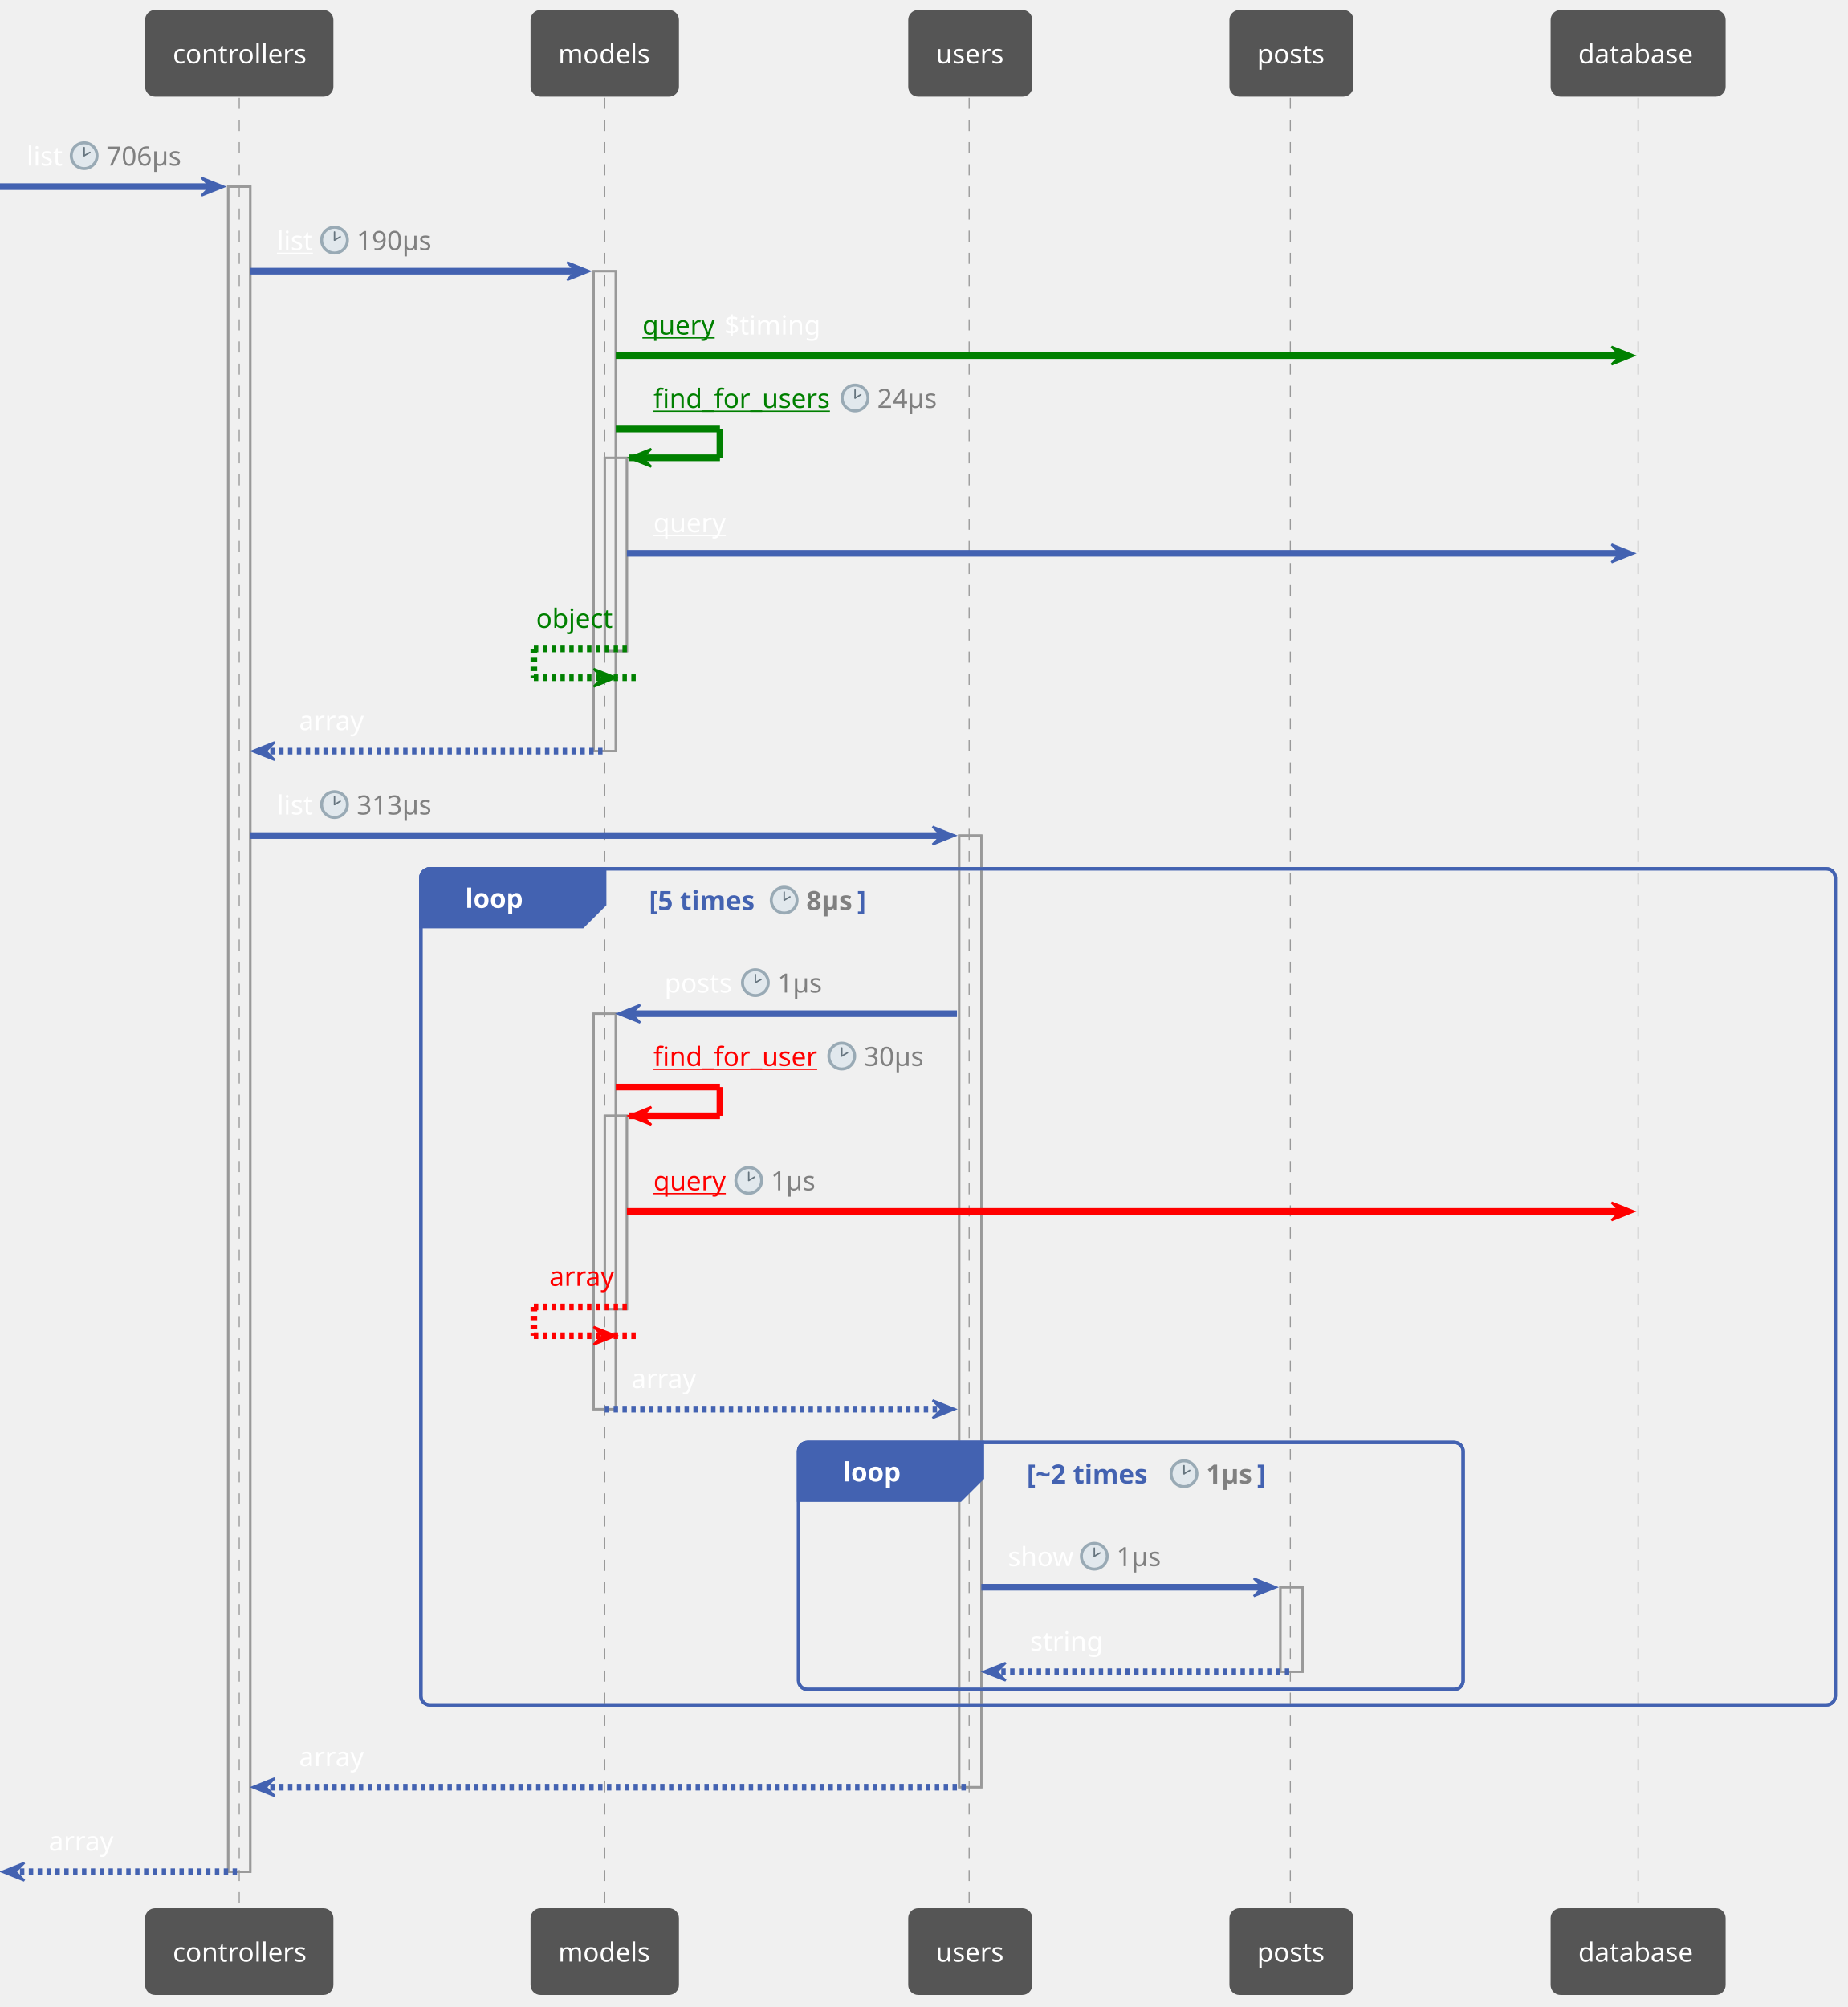
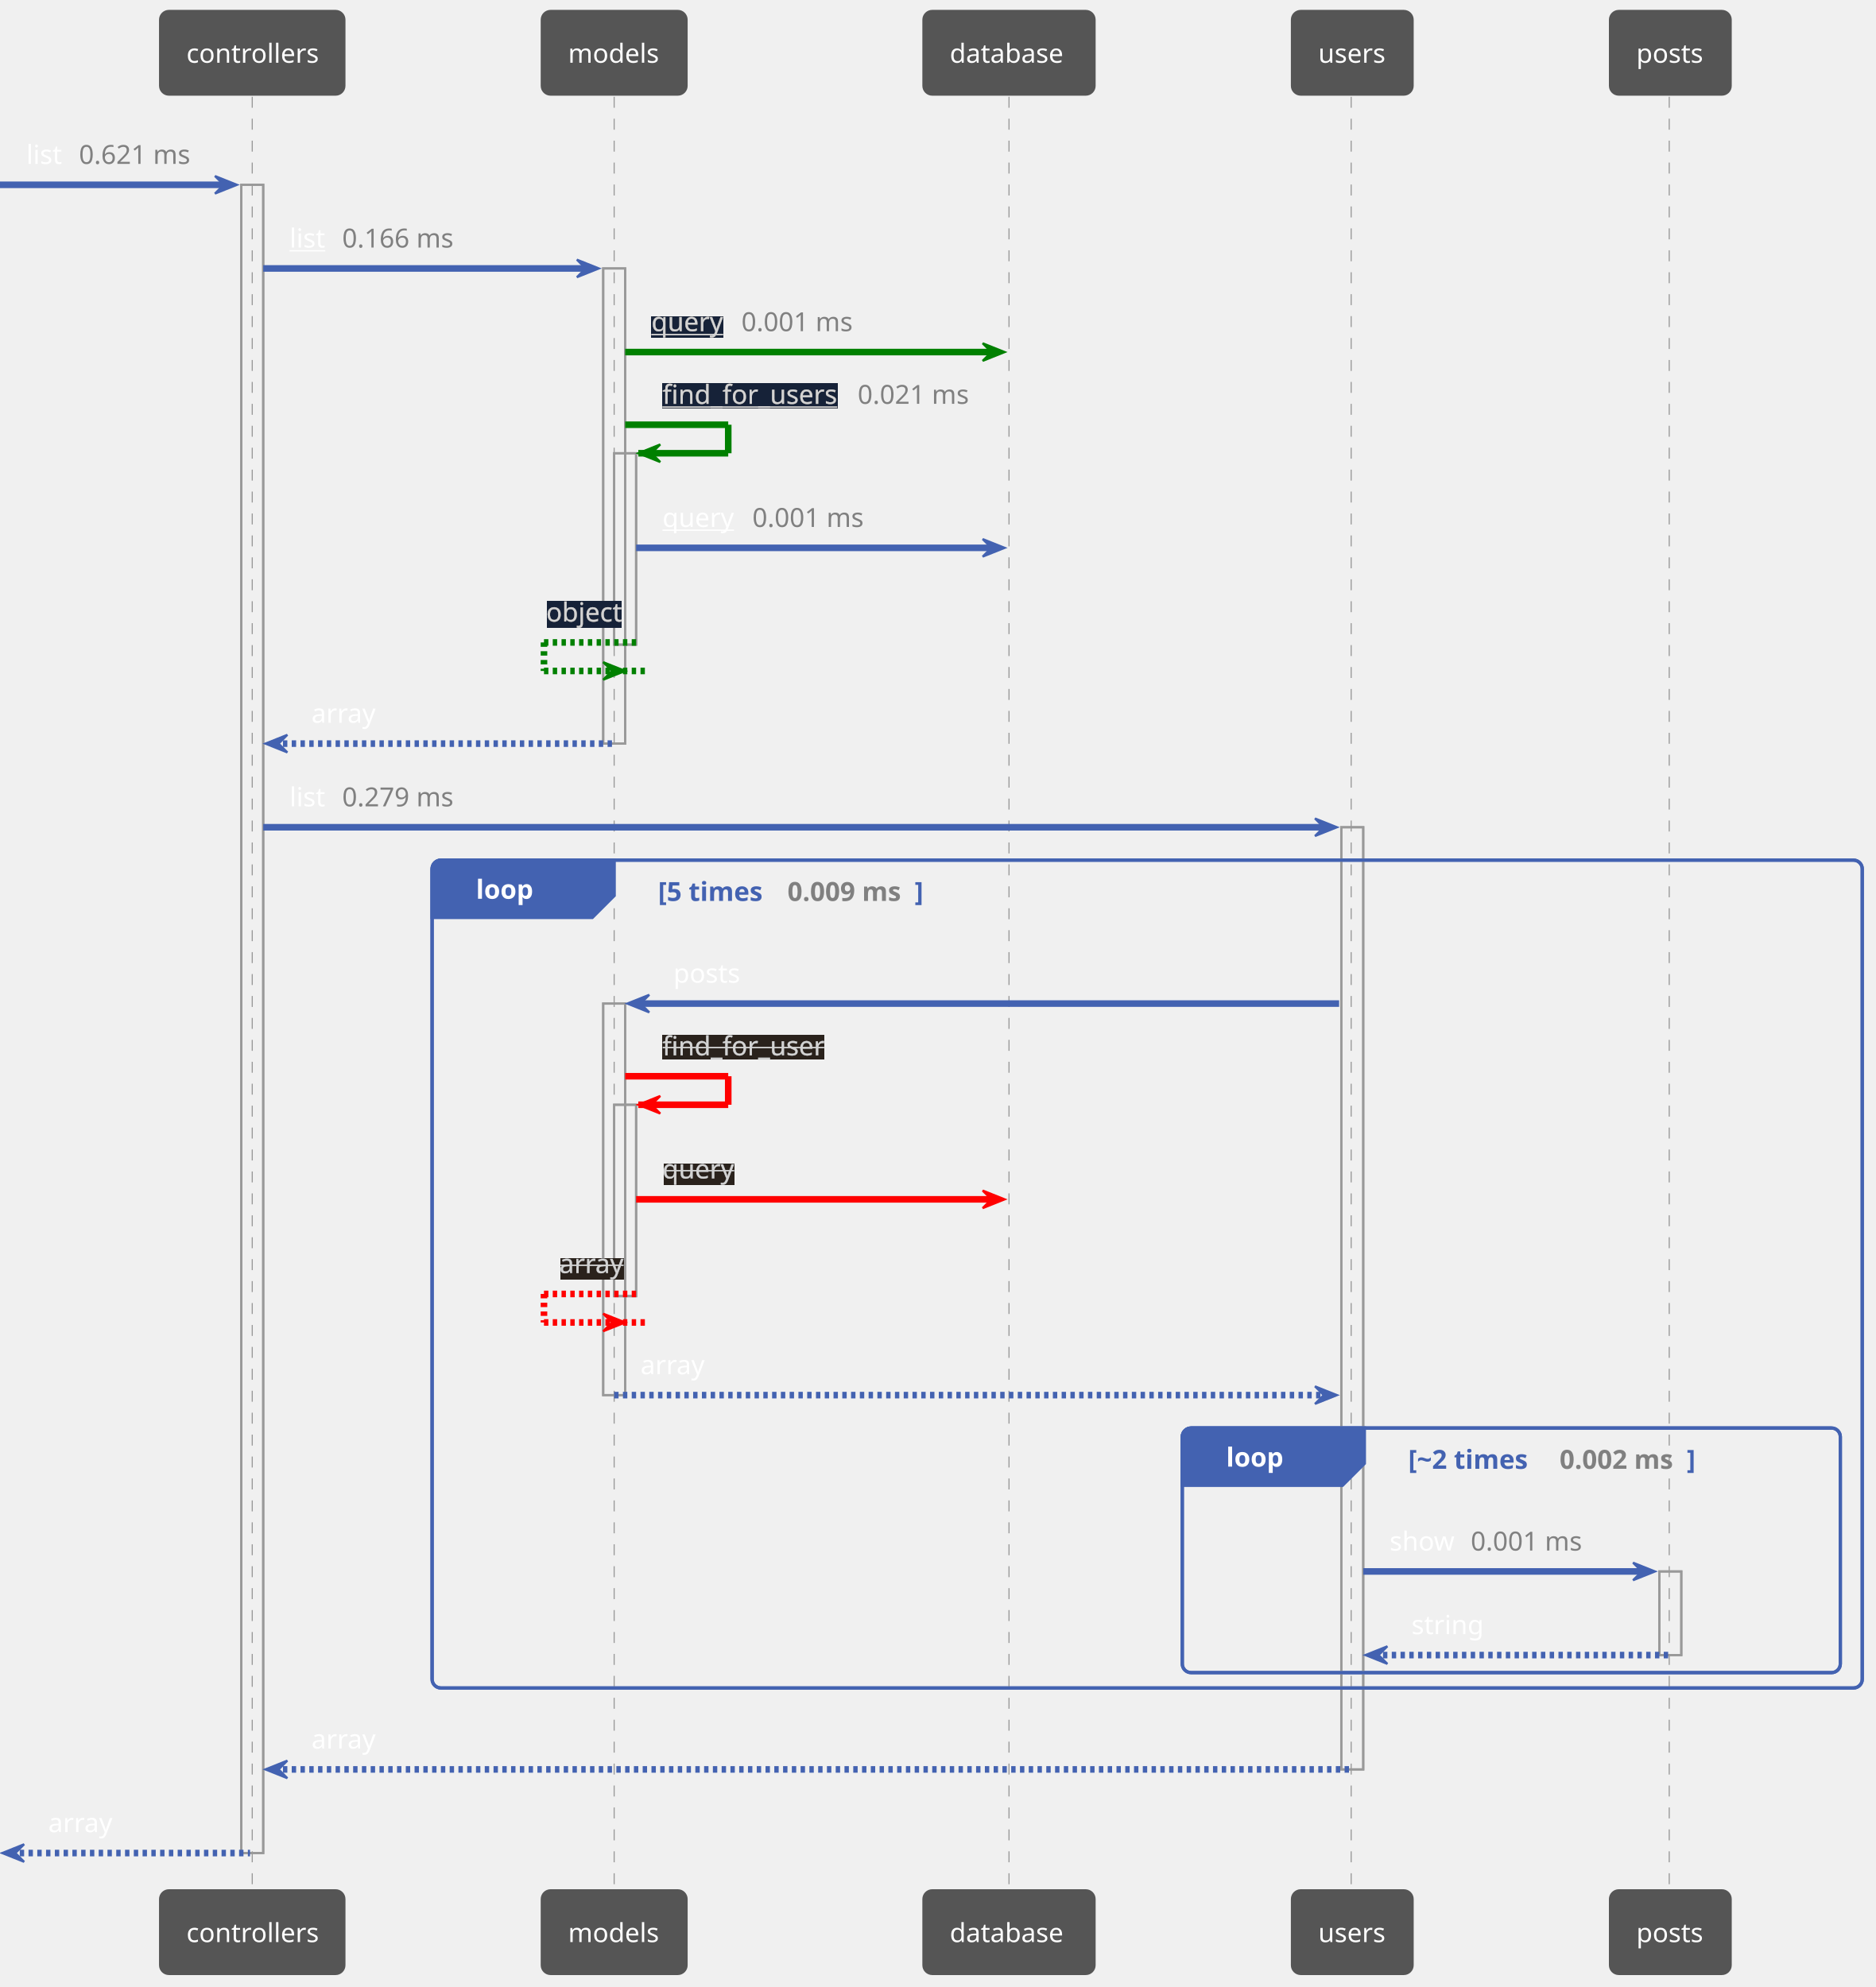
- <svg xmlns="http://www.w3.org/2000/svg" contentStyleType="text/css" height="906px" preserveAspectRatio="none" style="width:834px;height:906px;background:#000000;" version="1.1" viewBox="0 0 834 906" width="834px" zoomAndPan="magnify">
-   <defs />
+ <svg xmlns="http://www.w3.org/2000/svg" contentStyleType="text/css" height="906px" preserveAspectRatio="none" style="width:855px;height:906px;background:#000000;" version="1.1" viewBox="0 0 855 906" width="855px" zoomAndPan="magnify">
+   <defs>
+     <filter height="1" id="bbp3k5fwr8jcb0" width="1" x="0" y="0">
+       <feFlood flood-color="#172238" result="flood" />
+       <feComposite in="SourceGraphic" in2="flood" operator="over" />
+     </filter>
+     <filter height="1" id="bbp3k5fwr8jcb1" width="1" x="0" y="0">
+       <feFlood flood-color="#29201A" result="flood" />
+       <feComposite in="SourceGraphic" in2="flood" operator="over" />
+     </filter>
+   </defs>
  <g>
-     <rect fill="none" height="760.656" style="stroke:#999999;stroke-width:1.0;" width="10" x="103" y="84.266" />
-     <rect fill="none" height="216.664" style="stroke:#999999;stroke-width:1.0;" width="10" x="268" y="122.398" />
-     <rect fill="none" height="87.266" style="stroke:#999999;stroke-width:1.0;" width="10" x="273" y="206.664" />
-     <rect fill="none" height="178.531" style="stroke:#999999;stroke-width:1.0;" width="10" x="268" y="457.594" />
-     <rect fill="none" height="87.266" style="stroke:#999999;stroke-width:1.0;" width="10" x="273" y="503.727" />
-     <rect fill="none" height="429.594" style="stroke:#999999;stroke-width:1.0;" width="10" x="433" y="377.195" />
-     <rect fill="none" height="38.133" style="stroke:#999999;stroke-width:1.0;" width="10" x="578" y="716.523" />
-     <rect fill="none" height="377.461" rx="4" ry="4" style="stroke:#4362B1;stroke-width:1.5;" width="638.5" x="190" y="392.195" />
-     <rect fill="none" height="111.531" rx="4" ry="4" style="stroke:#4362B1;stroke-width:1.5;" width="300" x="360.5" y="651.125" />
-     <line style="stroke:#999999;stroke-width:0.5;stroke-dasharray:5.0,5.0;" x1="108" x2="108" y1="44.133" y2="862.922" />
-     <line style="stroke:#999999;stroke-width:0.5;stroke-dasharray:5.0,5.0;" x1="273" x2="273" y1="44.133" y2="862.922" />
-     <line style="stroke:#999999;stroke-width:0.5;stroke-dasharray:5.0,5.0;" x1="437.5" x2="437.5" y1="44.133" y2="862.922" />
-     <line style="stroke:#999999;stroke-width:0.5;stroke-dasharray:5.0,5.0;" x1="582.5" x2="582.5" y1="44.133" y2="862.922" />
-     <line style="stroke:#999999;stroke-width:0.5;stroke-dasharray:5.0,5.0;" x1="739.5" x2="739.5" y1="44.133" y2="862.922" />
-     <rect fill="#555555" height="38.133" rx="4" ry="4" style="stroke:#555555;stroke-width:1.0;" width="84" x="66" y="5" />
-     <text fill="#FFFFFF" font-family="&quot;Verdana&quot;" font-size="12" lengthAdjust="spacing" textLength="60" x="78" y="28.602">controllers</text>
-     <rect fill="#555555" height="38.133" rx="4" ry="4" style="stroke:#555555;stroke-width:1.0;" width="84" x="66" y="861.922" />
-     <text fill="#FFFFFF" font-family="&quot;Verdana&quot;" font-size="12" lengthAdjust="spacing" textLength="60" x="78" y="885.523">controllers</text>
-     <rect fill="#555555" height="38.133" rx="4" ry="4" style="stroke:#555555;stroke-width:1.0;" width="66" x="240" y="5" />
-     <text fill="#FFFFFF" font-family="&quot;Verdana&quot;" font-size="12" lengthAdjust="spacing" textLength="42" x="252" y="28.602">models</text>
-     <rect fill="#555555" height="38.133" rx="4" ry="4" style="stroke:#555555;stroke-width:1.0;" width="66" x="240" y="861.922" />
-     <text fill="#FFFFFF" font-family="&quot;Verdana&quot;" font-size="12" lengthAdjust="spacing" textLength="42" x="252" y="885.523">models</text>
-     <rect fill="#555555" height="38.133" rx="4" ry="4" style="stroke:#555555;stroke-width:1.0;" width="55" x="410.5" y="5" />
-     <text fill="#FFFFFF" font-family="&quot;Verdana&quot;" font-size="12" lengthAdjust="spacing" textLength="31" x="422.5" y="28.602">users</text>
-     <rect fill="#555555" height="38.133" rx="4" ry="4" style="stroke:#555555;stroke-width:1.0;" width="55" x="410.5" y="861.922" />
-     <text fill="#FFFFFF" font-family="&quot;Verdana&quot;" font-size="12" lengthAdjust="spacing" textLength="31" x="422.5" y="885.523">users</text>
-     <rect fill="#555555" height="38.133" rx="4" ry="4" style="stroke:#555555;stroke-width:1.0;" width="55" x="555.5" y="5" />
-     <text fill="#FFFFFF" font-family="&quot;Verdana&quot;" font-size="12" lengthAdjust="spacing" textLength="31" x="567.5" y="28.602">posts</text>
-     <rect fill="#555555" height="38.133" rx="4" ry="4" style="stroke:#555555;stroke-width:1.0;" width="55" x="555.5" y="861.922" />
-     <text fill="#FFFFFF" font-family="&quot;Verdana&quot;" font-size="12" lengthAdjust="spacing" textLength="31" x="567.5" y="885.523">posts</text>
-     <rect fill="#555555" height="38.133" rx="4" ry="4" style="stroke:#555555;stroke-width:1.0;" width="78" x="700.5" y="5" />
-     <text fill="#FFFFFF" font-family="&quot;Verdana&quot;" font-size="12" lengthAdjust="spacing" textLength="54" x="712.5" y="28.602">database</text>
-     <rect fill="#555555" height="38.133" rx="4" ry="4" style="stroke:#555555;stroke-width:1.0;" width="78" x="700.5" y="861.922" />
-     <text fill="#FFFFFF" font-family="&quot;Verdana&quot;" font-size="12" lengthAdjust="spacing" textLength="54" x="712.5" y="885.523">database</text>
-     <rect fill="none" height="760.656" style="stroke:#999999;stroke-width:1.0;" width="10" x="103" y="84.266" />
-     <rect fill="none" height="216.664" style="stroke:#999999;stroke-width:1.0;" width="10" x="268" y="122.398" />
-     <rect fill="none" height="87.266" style="stroke:#999999;stroke-width:1.0;" width="10" x="273" y="206.664" />
-     <rect fill="none" height="178.531" style="stroke:#999999;stroke-width:1.0;" width="10" x="268" y="457.594" />
-     <rect fill="none" height="87.266" style="stroke:#999999;stroke-width:1.0;" width="10" x="273" y="503.727" />
-     <rect fill="none" height="429.594" style="stroke:#999999;stroke-width:1.0;" width="10" x="433" y="377.195" />
-     <rect fill="none" height="38.133" style="stroke:#999999;stroke-width:1.0;" width="10" x="578" y="716.523" />
-     <polygon fill="#4362B1" points="91,80.266,101,84.266,91,88.266,95,84.266" style="stroke:#4362B1;stroke-width:1.0;" />
-     <line style="stroke:#4362B1;stroke-width:3.0;" x1="0" x2="97" y1="84.266" y2="84.266" />
+     <rect fill="none" height="760.656" style="stroke:#999999;stroke-width:1.0;" width="10" x="110" y="84.266" />
+     <rect fill="none" height="216.664" style="stroke:#999999;stroke-width:1.0;" width="10" x="275" y="122.398" />
+     <rect fill="none" height="87.266" style="stroke:#999999;stroke-width:1.0;" width="10" x="280" y="206.664" />
+     <rect fill="none" height="178.531" style="stroke:#999999;stroke-width:1.0;" width="10" x="275" y="457.594" />
+     <rect fill="none" height="87.266" style="stroke:#999999;stroke-width:1.0;" width="10" x="280" y="503.727" />
+     <rect fill="none" height="429.594" style="stroke:#999999;stroke-width:1.0;" width="10" x="611.5" y="377.195" />
+     <rect fill="none" height="38.133" style="stroke:#999999;stroke-width:1.0;" width="10" x="756.5" y="716.523" />
+     <rect fill="none" height="377.461" rx="4" ry="4" style="stroke:#4362B1;stroke-width:1.5;" width="652" x="197" y="392.195" />
+     <rect fill="none" height="111.531" rx="4" ry="4" style="stroke:#4362B1;stroke-width:1.5;" width="300" x="539" y="651.125" />
+     <line style="stroke:#999999;stroke-width:0.5;stroke-dasharray:5.0,5.0;" x1="115" x2="115" y1="44.133" y2="862.922" />
+     <line style="stroke:#999999;stroke-width:0.5;stroke-dasharray:5.0,5.0;" x1="280" x2="280" y1="44.133" y2="862.922" />
+     <line style="stroke:#999999;stroke-width:0.5;stroke-dasharray:5.0,5.0;" x1="460" x2="460" y1="44.133" y2="862.922" />
+     <line style="stroke:#999999;stroke-width:0.5;stroke-dasharray:5.0,5.0;" x1="616" x2="616" y1="44.133" y2="862.922" />
+     <line style="stroke:#999999;stroke-width:0.5;stroke-dasharray:5.0,5.0;" x1="761" x2="761" y1="44.133" y2="862.922" />
+     <rect fill="#555555" height="38.133" rx="4" ry="4" style="stroke:#555555;stroke-width:1.0;" width="84" x="73" y="5" />
+     <text fill="#FFFFFF" font-family="&quot;Verdana&quot;" font-size="12" lengthAdjust="spacing" textLength="60" x="85" y="28.602">controllers</text>
+     <rect fill="#555555" height="38.133" rx="4" ry="4" style="stroke:#555555;stroke-width:1.0;" width="84" x="73" y="861.922" />
+     <text fill="#FFFFFF" font-family="&quot;Verdana&quot;" font-size="12" lengthAdjust="spacing" textLength="60" x="85" y="885.523">controllers</text>
+     <rect fill="#555555" height="38.133" rx="4" ry="4" style="stroke:#555555;stroke-width:1.0;" width="66" x="247" y="5" />
+     <text fill="#FFFFFF" font-family="&quot;Verdana&quot;" font-size="12" lengthAdjust="spacing" textLength="42" x="259" y="28.602">models</text>
+     <rect fill="#555555" height="38.133" rx="4" ry="4" style="stroke:#555555;stroke-width:1.0;" width="66" x="247" y="861.922" />
+     <text fill="#FFFFFF" font-family="&quot;Verdana&quot;" font-size="12" lengthAdjust="spacing" textLength="42" x="259" y="885.523">models</text>
+     <rect fill="#555555" height="38.133" rx="4" ry="4" style="stroke:#555555;stroke-width:1.0;" width="78" x="421" y="5" />
+     <text fill="#FFFFFF" font-family="&quot;Verdana&quot;" font-size="12" lengthAdjust="spacing" textLength="54" x="433" y="28.602">database</text>
+     <rect fill="#555555" height="38.133" rx="4" ry="4" style="stroke:#555555;stroke-width:1.0;" width="78" x="421" y="861.922" />
+     <text fill="#FFFFFF" font-family="&quot;Verdana&quot;" font-size="12" lengthAdjust="spacing" textLength="54" x="433" y="885.523">database</text>
+     <rect fill="#555555" height="38.133" rx="4" ry="4" style="stroke:#555555;stroke-width:1.0;" width="55" x="589" y="5" />
+     <text fill="#FFFFFF" font-family="&quot;Verdana&quot;" font-size="12" lengthAdjust="spacing" textLength="31" x="601" y="28.602">users</text>
+     <rect fill="#555555" height="38.133" rx="4" ry="4" style="stroke:#555555;stroke-width:1.0;" width="55" x="589" y="861.922" />
+     <text fill="#FFFFFF" font-family="&quot;Verdana&quot;" font-size="12" lengthAdjust="spacing" textLength="31" x="601" y="885.523">users</text>
+     <rect fill="#555555" height="38.133" rx="4" ry="4" style="stroke:#555555;stroke-width:1.0;" width="55" x="734" y="5" />
+     <text fill="#FFFFFF" font-family="&quot;Verdana&quot;" font-size="12" lengthAdjust="spacing" textLength="31" x="746" y="28.602">posts</text>
+     <rect fill="#555555" height="38.133" rx="4" ry="4" style="stroke:#555555;stroke-width:1.0;" width="55" x="734" y="861.922" />
+     <text fill="#FFFFFF" font-family="&quot;Verdana&quot;" font-size="12" lengthAdjust="spacing" textLength="31" x="746" y="885.523">posts</text>
+     <rect fill="none" height="760.656" style="stroke:#999999;stroke-width:1.0;" width="10" x="110" y="84.266" />
+     <rect fill="none" height="216.664" style="stroke:#999999;stroke-width:1.0;" width="10" x="275" y="122.398" />
+     <rect fill="none" height="87.266" style="stroke:#999999;stroke-width:1.0;" width="10" x="280" y="206.664" />
+     <rect fill="none" height="178.531" style="stroke:#999999;stroke-width:1.0;" width="10" x="275" y="457.594" />
+     <rect fill="none" height="87.266" style="stroke:#999999;stroke-width:1.0;" width="10" x="280" y="503.727" />
+     <rect fill="none" height="429.594" style="stroke:#999999;stroke-width:1.0;" width="10" x="611.5" y="377.195" />
+     <rect fill="none" height="38.133" style="stroke:#999999;stroke-width:1.0;" width="10" x="756.5" y="716.523" />
+     <polygon fill="#4362B1" points="98,80.266,108,84.266,98,88.266,102,84.266" style="stroke:#4362B1;stroke-width:1.0;" />
+     <line style="stroke:#4362B1;stroke-width:3.0;" x1="0" x2="104" y1="84.266" y2="84.266" />
    <text fill="#FFFFFF" font-family="&quot;Verdana&quot;" font-size="12" lengthAdjust="spacing" textLength="16" x="12" y="74.734">list</text>
-     <ellipse cx="38" cy="70.266" fill="#99AAB5" rx="6" ry="6" style="stroke:#99AAB5;stroke-width:1.0;" />
-     <ellipse cx="38" cy="70.266" fill="#E1E8ED" rx="4.667" ry="4.667" style="stroke:#E1E8ED;stroke-width:1.0;" />
-     <path d="M38.333,70.266 C38.333,70.45 38.184,70.599 38,70.599 C37.816,70.599 37.667,70.45 37.667,70.266 L37.667,66.599 C37.667,66.415 37.816,66.266 38,66.266 C38.184,66.266 38.333,66.415 38.333,66.599 L38.333,70.266 " fill="#66757F" style="stroke:;stroke-width:0.0;stroke-dasharray:;" />
-     <path d="M40.887,68.599 C40.979,68.759 40.924,68.962 40.765,69.054 L38.167,70.554 C38.007,70.646 37.804,70.592 37.712,70.432 C37.62,70.273 37.674,70.069 37.833,69.977 L40.432,68.477 C40.591,68.385 40.795,68.44 40.887,68.599 " fill="#66757F" style="stroke:;stroke-width:0.0;stroke-dasharray:;" />
-     <text fill="#808080" font-family="&quot;Verdana&quot;" font-size="12" lengthAdjust="spacing" textLength="38" x="48" y="74.734">706μs</text>
-     <polygon fill="#4362B1" points="256,118.398,266,122.398,256,126.398,260,122.398" style="stroke:#4362B1;stroke-width:1.0;" />
-     <line style="stroke:#4362B1;stroke-width:3.0;" x1="113" x2="262" y1="122.398" y2="122.398" />
-     <text fill="#FFFFFF" font-family="&quot;Verdana&quot;" font-size="12" lengthAdjust="spacing" text-decoration="underline" textLength="16" x="125" y="112.867">list</text>
-     <text fill="#FFFFFF" font-family="&quot;Verdana&quot;" font-size="12" lengthAdjust="spacing" textLength="4" x="141" y="112.867"> </text>
-     <ellipse cx="151" cy="108.398" fill="#99AAB5" rx="6" ry="6" style="stroke:#99AAB5;stroke-width:1.0;" />
-     <ellipse cx="151" cy="108.398" fill="#E1E8ED" rx="4.667" ry="4.667" style="stroke:#E1E8ED;stroke-width:1.0;" />
-     <path d="M151.333,108.398 C151.333,108.583 151.184,108.732 151,108.732 C150.816,108.732 150.667,108.583 150.667,108.398 L150.667,104.732 C150.667,104.548 150.816,104.398 151,104.398 C151.184,104.398 151.333,104.548 151.333,104.732 L151.333,108.398 " fill="#66757F" style="stroke:;stroke-width:0.0;stroke-dasharray:;" />
-     <path d="M153.887,106.732 C153.979,106.891 153.924,107.095 153.765,107.187 L151.167,108.687 C151.007,108.779 150.804,108.724 150.712,108.565 C150.62,108.406 150.674,108.202 150.833,108.11 L153.432,106.61 C153.591,106.518 153.795,106.572 153.887,106.732 " fill="#66757F" style="stroke:;stroke-width:0.0;stroke-dasharray:;" />
-     <text fill="#808080" font-family="&quot;Verdana&quot;" font-size="12" lengthAdjust="spacing" textLength="38" x="161" y="112.867">190μs</text>
-     <polygon fill="#008000" points="727.5,156.531,737.5,160.531,727.5,164.531,731.5,160.531" style="stroke:#008000;stroke-width:1.0;" />
-     <line style="stroke:#008000;stroke-width:3.0;" x1="278" x2="733.5" y1="160.531" y2="160.531" />
-     <text fill="#008000" font-family="&quot;Verdana&quot;" font-size="12" lengthAdjust="spacing" text-decoration="underline" textLength="33" x="290" y="151">query</text>
-     <text fill="#FFFFFF" font-family="&quot;Verdana&quot;" font-size="12" lengthAdjust="spacing" textLength="43" x="327" y="151">$timing</text>
-     <line style="stroke:#008000;stroke-width:3.0;" x1="278" x2="325" y1="193.664" y2="193.664" />
-     <line style="stroke:#008000;stroke-width:3.0;" x1="325" x2="325" y1="193.664" y2="206.664" />
-     <line style="stroke:#008000;stroke-width:3.0;" x1="284" x2="325" y1="206.664" y2="206.664" />
-     <polygon fill="#008000" points="294,202.664,284,206.664,294,210.664,290,206.664" style="stroke:#008000;stroke-width:1.0;" />
-     <text fill="#008000" font-family="&quot;Verdana&quot;" font-size="12" lengthAdjust="spacing" text-decoration="underline" textLength="81" x="295" y="184.133">find_for_users</text>
-     <text fill="#FFFFFF" font-family="&quot;Verdana&quot;" font-size="12" lengthAdjust="spacing" textLength="4" x="376" y="184.133"> </text>
-     <ellipse cx="386" cy="179.664" fill="#99AAB5" rx="6" ry="6" style="stroke:#99AAB5;stroke-width:1.0;" />
-     <ellipse cx="386" cy="179.664" fill="#E1E8ED" rx="4.667" ry="4.667" style="stroke:#E1E8ED;stroke-width:1.0;" />
-     <path d="M386.333,179.664 C386.333,179.848 386.184,179.997 386,179.997 C385.816,179.997 385.667,179.848 385.667,179.664 L385.667,175.997 C385.667,175.813 385.816,175.664 386,175.664 C386.184,175.664 386.333,175.813 386.333,175.997 L386.333,179.664 " fill="#66757F" style="stroke:;stroke-width:0.0;stroke-dasharray:;" />
-     <path d="M388.887,177.997 C388.979,178.157 388.924,178.361 388.765,178.453 L386.167,179.953 C386.007,180.045 385.804,179.99 385.712,179.831 C385.62,179.671 385.674,179.467 385.833,179.375 L388.432,177.875 C388.591,177.783 388.795,177.838 388.887,177.997 " fill="#66757F" style="stroke:;stroke-width:0.0;stroke-dasharray:;" />
-     <text fill="#808080" font-family="&quot;Verdana&quot;" font-size="12" lengthAdjust="spacing" textLength="30" x="396" y="184.133">24μs</text>
-     <polygon fill="#4362B1" points="727.5,245.797,737.5,249.797,727.5,253.797,731.5,249.797" style="stroke:#4362B1;stroke-width:1.0;" />
-     <line style="stroke:#4362B1;stroke-width:3.0;" x1="283" x2="733.5" y1="249.797" y2="249.797" />
-     <text fill="#FFFFFF" font-family="&quot;Verdana&quot;" font-size="12" lengthAdjust="spacing" text-decoration="underline" textLength="33" x="295" y="240.266">query</text>
-     <line style="stroke:#008000;stroke-width:3.0;stroke-dasharray:2.0,2.0;" x1="241" x2="283" y1="292.93" y2="292.93" />
-     <line style="stroke:#008000;stroke-width:3.0;stroke-dasharray:2.0,2.0;" x1="241" x2="241" y1="292.93" y2="305.93" />
-     <line style="stroke:#008000;stroke-width:3.0;stroke-dasharray:2.0,2.0;" x1="241" x2="288" y1="305.93" y2="305.93" />
-     <polygon fill="#008000" points="268,301.93,278,305.93,268,309.93,272,305.93" style="stroke:#008000;stroke-width:1.0;" />
-     <text fill="#008000" font-family="&quot;Verdana&quot;" font-size="12" lengthAdjust="spacing" textLength="36" x="242" y="283.398">object</text>
-     <polygon fill="#4362B1" points="124,335.062,114,339.062,124,343.062,120,339.062" style="stroke:#4362B1;stroke-width:1.0;" />
-     <line style="stroke:#4362B1;stroke-width:3.0;stroke-dasharray:2.0,2.0;" x1="118" x2="272" y1="339.062" y2="339.062" />
-     <text fill="#FFFFFF" font-family="&quot;Verdana&quot;" font-size="12" lengthAdjust="spacing" textLength="30" x="135" y="329.531">array</text>
-     <polygon fill="#4362B1" points="421,373.195,431,377.195,421,381.195,425,377.195" style="stroke:#4362B1;stroke-width:1.0;" />
-     <line style="stroke:#4362B1;stroke-width:3.0;" x1="113" x2="427" y1="377.195" y2="377.195" />
-     <text fill="#FFFFFF" font-family="&quot;Verdana&quot;" font-size="12" lengthAdjust="spacing" textLength="16" x="125" y="367.664">list</text>
-     <ellipse cx="151" cy="363.195" fill="#99AAB5" rx="6" ry="6" style="stroke:#99AAB5;stroke-width:1.0;" />
-     <ellipse cx="151" cy="363.195" fill="#E1E8ED" rx="4.667" ry="4.667" style="stroke:#E1E8ED;stroke-width:1.0;" />
-     <path d="M151.333,363.195 C151.333,363.38 151.184,363.529 151,363.529 C150.816,363.529 150.667,363.38 150.667,363.195 L150.667,359.529 C150.667,359.345 150.816,359.195 151,359.195 C151.184,359.195 151.333,359.345 151.333,359.529 L151.333,363.195 " fill="#66757F" style="stroke:;stroke-width:0.0;stroke-dasharray:;" />
-     <path d="M153.887,361.529 C153.979,361.688 153.924,361.892 153.765,361.984 L151.167,363.484 C151.007,363.576 150.804,363.521 150.712,363.362 C150.62,363.203 150.674,362.999 150.833,362.907 L153.432,361.407 C153.591,361.315 153.795,361.369 153.887,361.529 " fill="#66757F" style="stroke:;stroke-width:0.0;stroke-dasharray:;" />
-     <text fill="#808080" font-family="&quot;Verdana&quot;" font-size="12" lengthAdjust="spacing" textLength="38" x="161" y="367.664">313μs</text>
-     <path d="M194,392.195 L273,392.195 L273,408.328 L263,418.328 L190,418.328 L190,396.195 A4,4 0 0 1 194,392.195 " fill="#4362B1" style="stroke:#4362B1;stroke-width:1.5;" />
-     <rect fill="none" height="377.461" rx="4" ry="4" style="stroke:#4362B1;stroke-width:1.5;" width="638.5" x="190" y="392.195" />
-     <text fill="#FFFFFF" font-family="&quot;Verdana&quot;" font-size="12" font-weight="bold" lengthAdjust="spacing" textLength="28" x="210" y="409.797">loop</text>
-     <text fill="#4362B1" font-family="&quot;Verdana&quot;" font-size="12" font-weight="bold" lengthAdjust="spacing" textLength="51" x="293" y="410.797">[5 times</text>
-     <ellipse cx="354" cy="406.328" fill="#99AAB5" rx="6" ry="6" style="stroke:#99AAB5;stroke-width:1.0;" />
-     <ellipse cx="354" cy="406.328" fill="#E1E8ED" rx="4.667" ry="4.667" style="stroke:#E1E8ED;stroke-width:1.0;" />
-     <path d="M354.333,406.328 C354.333,406.512 354.184,406.661 354,406.661 C353.816,406.661 353.667,406.512 353.667,406.328 L353.667,402.661 C353.667,402.478 353.816,402.328 354,402.328 C354.184,402.328 354.333,402.478 354.333,402.661 L354.333,406.328 " fill="#66757F" style="stroke:;stroke-width:0.0;stroke-dasharray:;" />
-     <path d="M356.887,404.661 C356.979,404.821 356.924,405.025 356.765,405.117 L354.167,406.617 C354.007,406.709 353.804,406.654 353.712,406.495 C353.62,406.336 353.674,406.132 353.833,406.039 L356.432,404.539 C356.591,404.447 356.795,404.502 356.887,404.661 " fill="#66757F" style="stroke:;stroke-width:0.0;stroke-dasharray:;" />
-     <text fill="#808080" font-family="&quot;Verdana&quot;" font-size="12" font-weight="bold" lengthAdjust="spacing" textLength="23" x="364" y="410.797">8μs</text>
-     <text fill="#4362B1" font-family="&quot;Verdana&quot;" font-size="12" font-weight="bold" lengthAdjust="spacing" textLength="4" x="387" y="410.797">]</text>
-     <polygon fill="#4362B1" points="289,453.594,279,457.594,289,461.594,285,457.594" style="stroke:#4362B1;stroke-width:1.0;" />
-     <line style="stroke:#4362B1;stroke-width:3.0;" x1="283" x2="432" y1="457.594" y2="457.594" />
-     <text fill="#FFFFFF" font-family="&quot;Verdana&quot;" font-size="12" lengthAdjust="spacing" textLength="31" x="300" y="448.062">posts</text>
-     <ellipse cx="341" cy="443.594" fill="#99AAB5" rx="6" ry="6" style="stroke:#99AAB5;stroke-width:1.0;" />
-     <ellipse cx="341" cy="443.594" fill="#E1E8ED" rx="4.667" ry="4.667" style="stroke:#E1E8ED;stroke-width:1.0;" />
-     <path d="M341.333,443.594 C341.333,443.778 341.184,443.927 341,443.927 C340.816,443.927 340.667,443.778 340.667,443.594 L340.667,439.927 C340.667,439.743 340.816,439.594 341,439.594 C341.184,439.594 341.333,439.743 341.333,439.927 L341.333,443.594 " fill="#66757F" style="stroke:;stroke-width:0.0;stroke-dasharray:;" />
-     <path d="M343.887,441.927 C343.979,442.087 343.924,442.29 343.765,442.382 L341.167,443.882 C341.007,443.974 340.804,443.92 340.712,443.76 C340.62,443.601 340.674,443.397 340.833,443.305 L343.432,441.805 C343.591,441.713 343.795,441.768 343.887,441.927 " fill="#66757F" style="stroke:;stroke-width:0.0;stroke-dasharray:;" />
-     <text fill="#808080" font-family="&quot;Verdana&quot;" font-size="12" lengthAdjust="spacing" textLength="22" x="351" y="448.062">1μs</text>
-     <line style="stroke:#FF0000;stroke-width:3.0;" x1="278" x2="325" y1="490.727" y2="490.727" />
-     <line style="stroke:#FF0000;stroke-width:3.0;" x1="325" x2="325" y1="490.727" y2="503.727" />
-     <line style="stroke:#FF0000;stroke-width:3.0;" x1="284" x2="325" y1="503.727" y2="503.727" />
-     <polygon fill="#FF0000" points="294,499.727,284,503.727,294,507.727,290,503.727" style="stroke:#FF0000;stroke-width:1.0;" />
-     <text fill="#FF0000" font-family="&quot;Verdana&quot;" font-size="12" lengthAdjust="spacing" text-decoration="underline" textLength="75" x="295" y="481.195">find_for_user</text>
-     <text fill="#FFFFFF" font-family="&quot;Verdana&quot;" font-size="12" lengthAdjust="spacing" textLength="4" x="370" y="481.195"> </text>
-     <ellipse cx="380" cy="476.727" fill="#99AAB5" rx="6" ry="6" style="stroke:#99AAB5;stroke-width:1.0;" />
-     <ellipse cx="380" cy="476.727" fill="#E1E8ED" rx="4.667" ry="4.667" style="stroke:#E1E8ED;stroke-width:1.0;" />
-     <path d="M380.333,476.727 C380.333,476.911 380.184,477.06 380,477.06 C379.816,477.06 379.667,476.911 379.667,476.727 L379.667,473.06 C379.667,472.876 379.816,472.727 380,472.727 C380.184,472.727 380.333,472.876 380.333,473.06 L380.333,476.727 " fill="#66757F" style="stroke:;stroke-width:0.0;stroke-dasharray:;" />
-     <path d="M382.887,475.06 C382.979,475.22 382.924,475.423 382.765,475.515 L380.167,477.015 C380.007,477.107 379.804,477.053 379.712,476.893 C379.62,476.734 379.674,476.53 379.833,476.438 L382.432,474.938 C382.591,474.846 382.795,474.901 382.887,475.06 " fill="#66757F" style="stroke:;stroke-width:0.0;stroke-dasharray:;" />
-     <text fill="#808080" font-family="&quot;Verdana&quot;" font-size="12" lengthAdjust="spacing" textLength="30" x="390" y="481.195">30μs</text>
-     <polygon fill="#FF0000" points="727.5,542.859,737.5,546.859,727.5,550.859,731.5,546.859" style="stroke:#FF0000;stroke-width:1.0;" />
-     <line style="stroke:#FF0000;stroke-width:3.0;" x1="283" x2="733.5" y1="546.859" y2="546.859" />
-     <text fill="#FF0000" font-family="&quot;Verdana&quot;" font-size="12" lengthAdjust="spacing" text-decoration="underline" textLength="33" x="295" y="537.328">query</text>
-     <text fill="#FFFFFF" font-family="&quot;Verdana&quot;" font-size="12" lengthAdjust="spacing" textLength="4" x="328" y="537.328"> </text>
-     <ellipse cx="338" cy="532.859" fill="#99AAB5" rx="6" ry="6" style="stroke:#99AAB5;stroke-width:1.0;" />
-     <ellipse cx="338" cy="532.859" fill="#E1E8ED" rx="4.667" ry="4.667" style="stroke:#E1E8ED;stroke-width:1.0;" />
-     <path d="M338.333,532.859 C338.333,533.044 338.184,533.193 338,533.193 C337.816,533.193 337.667,533.044 337.667,532.859 L337.667,529.193 C337.667,529.009 337.816,528.859 338,528.859 C338.184,528.859 338.333,529.009 338.333,529.193 L338.333,532.859 " fill="#66757F" style="stroke:;stroke-width:0.0;stroke-dasharray:;" />
-     <path d="M340.887,531.193 C340.979,531.352 340.924,531.556 340.765,531.648 L338.167,533.148 C338.007,533.24 337.804,533.185 337.712,533.026 C337.62,532.867 337.674,532.663 337.833,532.571 L340.432,531.071 C340.591,530.979 340.795,531.033 340.887,531.193 " fill="#66757F" style="stroke:;stroke-width:0.0;stroke-dasharray:;" />
-     <text fill="#808080" font-family="&quot;Verdana&quot;" font-size="12" lengthAdjust="spacing" textLength="22" x="348" y="537.328">1μs</text>
-     <line style="stroke:#FF0000;stroke-width:3.0;stroke-dasharray:2.0,2.0;" x1="241" x2="283" y1="589.992" y2="589.992" />
-     <line style="stroke:#FF0000;stroke-width:3.0;stroke-dasharray:2.0,2.0;" x1="241" x2="241" y1="589.992" y2="602.992" />
-     <line style="stroke:#FF0000;stroke-width:3.0;stroke-dasharray:2.0,2.0;" x1="241" x2="288" y1="602.992" y2="602.992" />
-     <polygon fill="#FF0000" points="268,598.992,278,602.992,268,606.992,272,602.992" style="stroke:#FF0000;stroke-width:1.0;" />
-     <text fill="#FF0000" font-family="&quot;Verdana&quot;" font-size="12" lengthAdjust="spacing" textLength="30" x="248" y="580.461">array</text>
-     <polygon fill="#4362B1" points="421,632.125,431,636.125,421,640.125,425,636.125" style="stroke:#4362B1;stroke-width:1.0;" />
-     <line style="stroke:#4362B1;stroke-width:3.0;stroke-dasharray:2.0,2.0;" x1="273" x2="427" y1="636.125" y2="636.125" />
-     <text fill="#FFFFFF" font-family="&quot;Verdana&quot;" font-size="12" lengthAdjust="spacing" textLength="30" x="285" y="626.594">array</text>
-     <path d="M364.5,651.125 L443.5,651.125 L443.5,667.258 L433.5,677.258 L360.5,677.258 L360.5,655.125 A4,4 0 0 1 364.5,651.125 " fill="#4362B1" style="stroke:#4362B1;stroke-width:1.5;" />
-     <rect fill="none" height="111.531" rx="4" ry="4" style="stroke:#4362B1;stroke-width:1.5;" width="300" x="360.5" y="651.125" />
-     <text fill="#FFFFFF" font-family="&quot;Verdana&quot;" font-size="12" font-weight="bold" lengthAdjust="spacing" textLength="28" x="380.5" y="668.727">loop</text>
-     <text fill="#4362B1" font-family="&quot;Verdana&quot;" font-size="12" font-weight="bold" lengthAdjust="spacing" textLength="61" x="463.5" y="669.727">[~2 times</text>
-     <ellipse cx="534.5" cy="665.258" fill="#99AAB5" rx="6" ry="6" style="stroke:#99AAB5;stroke-width:1.0;" />
-     <ellipse cx="534.5" cy="665.258" fill="#E1E8ED" rx="4.667" ry="4.667" style="stroke:#E1E8ED;stroke-width:1.0;" />
-     <path d="M534.833,665.258 C534.833,665.442 534.684,665.591 534.5,665.591 C534.316,665.591 534.167,665.442 534.167,665.258 L534.167,661.591 C534.167,661.407 534.316,661.258 534.5,661.258 C534.684,661.258 534.833,661.407 534.833,661.591 L534.833,665.258 " fill="#66757F" style="stroke:;stroke-width:0.0;stroke-dasharray:;" />
-     <path d="M537.387,663.591 C537.479,663.751 537.424,663.955 537.265,664.047 L534.667,665.547 C534.507,665.639 534.304,665.584 534.212,665.424 C534.12,665.265 534.174,665.061 534.333,664.969 L536.932,663.469 C537.091,663.377 537.295,663.432 537.387,663.591 " fill="#66757F" style="stroke:;stroke-width:0.0;stroke-dasharray:;" />
-     <text fill="#808080" font-family="&quot;Verdana&quot;" font-size="12" font-weight="bold" lengthAdjust="spacing" textLength="23" x="544.5" y="669.727">1μs</text>
-     <text fill="#4362B1" font-family="&quot;Verdana&quot;" font-size="12" font-weight="bold" lengthAdjust="spacing" textLength="4" x="567.5" y="669.727">]</text>
-     <polygon fill="#4362B1" points="566,712.523,576,716.523,566,720.523,570,716.523" style="stroke:#4362B1;stroke-width:1.0;" />
-     <line style="stroke:#4362B1;stroke-width:3.0;" x1="443" x2="572" y1="716.523" y2="716.523" />
-     <text fill="#FFFFFF" font-family="&quot;Verdana&quot;" font-size="12" lengthAdjust="spacing" textLength="29" x="455" y="706.992">show</text>
-     <ellipse cx="494" cy="702.523" fill="#99AAB5" rx="6" ry="6" style="stroke:#99AAB5;stroke-width:1.0;" />
-     <ellipse cx="494" cy="702.523" fill="#E1E8ED" rx="4.667" ry="4.667" style="stroke:#E1E8ED;stroke-width:1.0;" />
-     <path d="M494.333,702.523 C494.333,702.708 494.184,702.857 494,702.857 C493.816,702.857 493.667,702.708 493.667,702.523 L493.667,698.857 C493.667,698.673 493.816,698.523 494,698.523 C494.184,698.523 494.333,698.673 494.333,698.857 L494.333,702.523 " fill="#66757F" style="stroke:;stroke-width:0.0;stroke-dasharray:;" />
-     <path d="M496.887,700.857 C496.979,701.016 496.924,701.22 496.765,701.312 L494.167,702.812 C494.007,702.904 493.804,702.849 493.712,702.69 C493.62,702.531 493.674,702.327 493.833,702.235 L496.432,700.735 C496.591,700.643 496.795,700.697 496.887,700.857 " fill="#66757F" style="stroke:;stroke-width:0.0;stroke-dasharray:;" />
-     <text fill="#808080" font-family="&quot;Verdana&quot;" font-size="12" lengthAdjust="spacing" textLength="22" x="504" y="706.992">1μs</text>
-     <polygon fill="#4362B1" points="454,750.656,444,754.656,454,758.656,450,754.656" style="stroke:#4362B1;stroke-width:1.0;" />
-     <line style="stroke:#4362B1;stroke-width:3.0;stroke-dasharray:2.0,2.0;" x1="448" x2="582" y1="754.656" y2="754.656" />
-     <text fill="#FFFFFF" font-family="&quot;Verdana&quot;" font-size="12" lengthAdjust="spacing" textLength="32" x="465" y="745.125">string</text>
-     <polygon fill="#4362B1" points="124,802.789,114,806.789,124,810.789,120,806.789" style="stroke:#4362B1;stroke-width:1.0;" />
-     <line style="stroke:#4362B1;stroke-width:3.0;stroke-dasharray:2.0,2.0;" x1="118" x2="437" y1="806.789" y2="806.789" />
-     <text fill="#FFFFFF" font-family="&quot;Verdana&quot;" font-size="12" lengthAdjust="spacing" textLength="30" x="135" y="797.258">array</text>
+     <text fill="#808080" font-family="&quot;Verdana&quot;" font-size="12" lengthAdjust="spacing" textLength="57" x="36" y="74.734">0.621 ms</text>
+     <polygon fill="#4362B1" points="263,118.398,273,122.398,263,126.398,267,122.398" style="stroke:#4362B1;stroke-width:1.0;" />
+     <line style="stroke:#4362B1;stroke-width:3.0;" x1="120" x2="269" y1="122.398" y2="122.398" />
+     <text fill="#FFFFFF" font-family="&quot;Verdana&quot;" font-size="12" lengthAdjust="spacing" text-decoration="underline" textLength="16" x="132" y="112.867">list</text>
+     <text fill="#FFFFFF" font-family="&quot;Verdana&quot;" font-size="12" lengthAdjust="spacing" textLength="4" x="148" y="112.867"> </text>
+     <text fill="#808080" font-family="&quot;Verdana&quot;" font-size="12" lengthAdjust="spacing" textLength="57" x="156" y="112.867">0.166 ms</text>
+     <polygon fill="#008000" points="448,156.531,458,160.531,448,164.531,452,160.531" style="stroke:#008000;stroke-width:1.0;" />
+     <line style="stroke:#008000;stroke-width:3.0;" x1="285" x2="454" y1="160.531" y2="160.531" />
+     <text fill="#D3D3D3" filter="url(#bbp3k5fwr8jcb0)" font-family="&quot;Verdana&quot;" font-size="12" lengthAdjust="spacing" text-decoration="underline" textLength="33" x="297" y="151">query</text>
+     <text fill="#FFFFFF" font-family="&quot;Verdana&quot;" font-size="12" lengthAdjust="spacing" textLength="4" x="330" y="151"> </text>
+     <text fill="#808080" font-family="&quot;Verdana&quot;" font-size="12" lengthAdjust="spacing" textLength="57" x="338" y="151">0.001 ms</text>
+     <line style="stroke:#008000;stroke-width:3.0;" x1="285" x2="332" y1="193.664" y2="193.664" />
+     <line style="stroke:#008000;stroke-width:3.0;" x1="332" x2="332" y1="193.664" y2="206.664" />
+     <line style="stroke:#008000;stroke-width:3.0;" x1="291" x2="332" y1="206.664" y2="206.664" />
+     <polygon fill="#008000" points="301,202.664,291,206.664,301,210.664,297,206.664" style="stroke:#008000;stroke-width:1.0;" />
+     <text fill="#D3D3D3" filter="url(#bbp3k5fwr8jcb0)" font-family="&quot;Verdana&quot;" font-size="12" lengthAdjust="spacing" text-decoration="underline" textLength="81" x="302" y="184.133">find_for_users</text>
+     <text fill="#FFFFFF" font-family="&quot;Verdana&quot;" font-size="12" lengthAdjust="spacing" textLength="4" x="383" y="184.133"> </text>
+     <text fill="#808080" font-family="&quot;Verdana&quot;" font-size="12" lengthAdjust="spacing" textLength="57" x="391" y="184.133">0.021 ms</text>
+     <polygon fill="#4362B1" points="448,245.797,458,249.797,448,253.797,452,249.797" style="stroke:#4362B1;stroke-width:1.0;" />
+     <line style="stroke:#4362B1;stroke-width:3.0;" x1="290" x2="454" y1="249.797" y2="249.797" />
+     <text fill="#FFFFFF" font-family="&quot;Verdana&quot;" font-size="12" lengthAdjust="spacing" text-decoration="underline" textLength="33" x="302" y="240.266">query</text>
+     <text fill="#FFFFFF" font-family="&quot;Verdana&quot;" font-size="12" lengthAdjust="spacing" textLength="4" x="335" y="240.266"> </text>
+     <text fill="#808080" font-family="&quot;Verdana&quot;" font-size="12" lengthAdjust="spacing" textLength="57" x="343" y="240.266">0.001 ms</text>
+     <line style="stroke:#008000;stroke-width:3.0;stroke-dasharray:2.0,2.0;" x1="248" x2="290" y1="292.93" y2="292.93" />
+     <line style="stroke:#008000;stroke-width:3.0;stroke-dasharray:2.0,2.0;" x1="248" x2="248" y1="292.93" y2="305.93" />
+     <line style="stroke:#008000;stroke-width:3.0;stroke-dasharray:2.0,2.0;" x1="248" x2="295" y1="305.93" y2="305.93" />
+     <polygon fill="#008000" points="275,301.93,285,305.93,275,309.93,279,305.93" style="stroke:#008000;stroke-width:1.0;" />
+     <text fill="#D3D3D3" filter="url(#bbp3k5fwr8jcb0)" font-family="&quot;Verdana&quot;" font-size="12" lengthAdjust="spacing" textLength="36" x="249" y="283.398">object</text>
+     <polygon fill="#4362B1" points="131,335.062,121,339.062,131,343.062,127,339.062" style="stroke:#4362B1;stroke-width:1.0;" />
+     <line style="stroke:#4362B1;stroke-width:3.0;stroke-dasharray:2.0,2.0;" x1="125" x2="279" y1="339.062" y2="339.062" />
+     <text fill="#FFFFFF" font-family="&quot;Verdana&quot;" font-size="12" lengthAdjust="spacing" textLength="30" x="142" y="329.531">array</text>
+     <polygon fill="#4362B1" points="599.5,373.195,609.5,377.195,599.5,381.195,603.5,377.195" style="stroke:#4362B1;stroke-width:1.0;" />
+     <line style="stroke:#4362B1;stroke-width:3.0;" x1="120" x2="605.5" y1="377.195" y2="377.195" />
+     <text fill="#FFFFFF" font-family="&quot;Verdana&quot;" font-size="12" lengthAdjust="spacing" textLength="16" x="132" y="367.664">list</text>
+     <text fill="#808080" font-family="&quot;Verdana&quot;" font-size="12" lengthAdjust="spacing" textLength="57" x="156" y="367.664">0.279 ms</text>
+     <path d="M201,392.195 L280,392.195 L280,408.328 L270,418.328 L197,418.328 L197,396.195 A4,4 0 0 1 201,392.195 " fill="#4362B1" style="stroke:#4362B1;stroke-width:1.5;" />
+     <rect fill="none" height="377.461" rx="4" ry="4" style="stroke:#4362B1;stroke-width:1.5;" width="652" x="197" y="392.195" />
+     <text fill="#FFFFFF" font-family="&quot;Verdana&quot;" font-size="12" font-weight="bold" lengthAdjust="spacing" textLength="28" x="217" y="409.797">loop</text>
+     <text fill="#4362B1" font-family="&quot;Verdana&quot;" font-size="12" font-weight="bold" lengthAdjust="spacing" textLength="51" x="300" y="410.797">[5 times</text>
+     <text fill="#808080" font-family="&quot;Verdana&quot;" font-size="12" font-weight="bold" lengthAdjust="spacing" textLength="58" x="359" y="410.797">0.009 ms</text>
+     <text fill="#4362B1" font-family="&quot;Verdana&quot;" font-size="12" font-weight="bold" lengthAdjust="spacing" textLength="4" x="417" y="410.797">]</text>
+     <polygon fill="#4362B1" points="296,453.594,286,457.594,296,461.594,292,457.594" style="stroke:#4362B1;stroke-width:1.0;" />
+     <line style="stroke:#4362B1;stroke-width:3.0;" x1="290" x2="610.5" y1="457.594" y2="457.594" />
+     <text fill="#FFFFFF" font-family="&quot;Verdana&quot;" font-size="12" lengthAdjust="spacing" textLength="31" x="307" y="448.062">posts</text>
+     <line style="stroke:#FF0000;stroke-width:3.0;" x1="285" x2="332" y1="490.727" y2="490.727" />
+     <line style="stroke:#FF0000;stroke-width:3.0;" x1="332" x2="332" y1="490.727" y2="503.727" />
+     <line style="stroke:#FF0000;stroke-width:3.0;" x1="291" x2="332" y1="503.727" y2="503.727" />
+     <polygon fill="#FF0000" points="301,499.727,291,503.727,301,507.727,297,503.727" style="stroke:#FF0000;stroke-width:1.0;" />
+     <text fill="#D3D3D3" filter="url(#bbp3k5fwr8jcb1)" font-family="&quot;Verdana&quot;" font-size="12" lengthAdjust="spacing" text-decoration="line-through" textLength="75" x="302" y="481.195">find_for_user</text>
+     <polygon fill="#FF0000" points="448,542.859,458,546.859,448,550.859,452,546.859" style="stroke:#FF0000;stroke-width:1.0;" />
+     <line style="stroke:#FF0000;stroke-width:3.0;" x1="290" x2="454" y1="546.859" y2="546.859" />
+     <text fill="#D3D3D3" filter="url(#bbp3k5fwr8jcb1)" font-family="&quot;Verdana&quot;" font-size="12" lengthAdjust="spacing" text-decoration="line-through" textLength="33" x="302" y="537.328">query</text>
+     <line style="stroke:#FF0000;stroke-width:3.0;stroke-dasharray:2.0,2.0;" x1="248" x2="290" y1="589.992" y2="589.992" />
+     <line style="stroke:#FF0000;stroke-width:3.0;stroke-dasharray:2.0,2.0;" x1="248" x2="248" y1="589.992" y2="602.992" />
+     <line style="stroke:#FF0000;stroke-width:3.0;stroke-dasharray:2.0,2.0;" x1="248" x2="295" y1="602.992" y2="602.992" />
+     <polygon fill="#FF0000" points="275,598.992,285,602.992,275,606.992,279,602.992" style="stroke:#FF0000;stroke-width:1.0;" />
+     <text fill="#D3D3D3" filter="url(#bbp3k5fwr8jcb1)" font-family="&quot;Verdana&quot;" font-size="12" lengthAdjust="spacing" text-decoration="line-through" textLength="30" x="255" y="580.461">array</text>
+     <polygon fill="#4362B1" points="599.5,632.125,609.5,636.125,599.5,640.125,603.5,636.125" style="stroke:#4362B1;stroke-width:1.0;" />
+     <line style="stroke:#4362B1;stroke-width:3.0;stroke-dasharray:2.0,2.0;" x1="280" x2="605.5" y1="636.125" y2="636.125" />
+     <text fill="#FFFFFF" font-family="&quot;Verdana&quot;" font-size="12" lengthAdjust="spacing" textLength="30" x="292" y="626.594">array</text>
+     <path d="M543,651.125 L622,651.125 L622,667.258 L612,677.258 L539,677.258 L539,655.125 A4,4 0 0 1 543,651.125 " fill="#4362B1" style="stroke:#4362B1;stroke-width:1.5;" />
+     <rect fill="none" height="111.531" rx="4" ry="4" style="stroke:#4362B1;stroke-width:1.5;" width="300" x="539" y="651.125" />
+     <text fill="#FFFFFF" font-family="&quot;Verdana&quot;" font-size="12" font-weight="bold" lengthAdjust="spacing" textLength="28" x="559" y="668.727">loop</text>
+     <text fill="#4362B1" font-family="&quot;Verdana&quot;" font-size="12" font-weight="bold" lengthAdjust="spacing" textLength="61" x="642" y="669.727">[~2 times</text>
+     <text fill="#808080" font-family="&quot;Verdana&quot;" font-size="12" font-weight="bold" lengthAdjust="spacing" textLength="58" x="711" y="669.727">0.002 ms</text>
+     <text fill="#4362B1" font-family="&quot;Verdana&quot;" font-size="12" font-weight="bold" lengthAdjust="spacing" textLength="4" x="769" y="669.727">]</text>
+     <polygon fill="#4362B1" points="744.5,712.523,754.5,716.523,744.5,720.523,748.5,716.523" style="stroke:#4362B1;stroke-width:1.0;" />
+     <line style="stroke:#4362B1;stroke-width:3.0;" x1="621.5" x2="750.5" y1="716.523" y2="716.523" />
+     <text fill="#FFFFFF" font-family="&quot;Verdana&quot;" font-size="12" lengthAdjust="spacing" textLength="29" x="633.5" y="706.992">show</text>
+     <text fill="#808080" font-family="&quot;Verdana&quot;" font-size="12" lengthAdjust="spacing" textLength="57" x="670.5" y="706.992">0.001 ms</text>
+     <polygon fill="#4362B1" points="632.5,750.656,622.5,754.656,632.5,758.656,628.5,754.656" style="stroke:#4362B1;stroke-width:1.0;" />
+     <line style="stroke:#4362B1;stroke-width:3.0;stroke-dasharray:2.0,2.0;" x1="626.5" x2="760.5" y1="754.656" y2="754.656" />
+     <text fill="#FFFFFF" font-family="&quot;Verdana&quot;" font-size="12" lengthAdjust="spacing" textLength="32" x="643.5" y="745.125">string</text>
+     <polygon fill="#4362B1" points="131,802.789,121,806.789,131,810.789,127,806.789" style="stroke:#4362B1;stroke-width:1.0;" />
+     <line style="stroke:#4362B1;stroke-width:3.0;stroke-dasharray:2.0,2.0;" x1="125" x2="615.5" y1="806.789" y2="806.789" />
+     <text fill="#FFFFFF" font-family="&quot;Verdana&quot;" font-size="12" lengthAdjust="spacing" textLength="30" x="142" y="797.258">array</text>
    <polygon fill="#4362B1" points="11,840.922,1,844.922,11,848.922,7,844.922" style="stroke:#4362B1;stroke-width:1.0;" />
-     <line style="stroke:#4362B1;stroke-width:3.0;stroke-dasharray:2.0,2.0;" x1="5" x2="107" y1="844.922" y2="844.922" />
+     <line style="stroke:#4362B1;stroke-width:3.0;stroke-dasharray:2.0,2.0;" x1="5" x2="114" y1="844.922" y2="844.922" />
    <text fill="#FFFFFF" font-family="&quot;Verdana&quot;" font-size="12" lengthAdjust="spacing" textLength="30" x="22" y="835.391">array</text>
  </g>
</svg>
